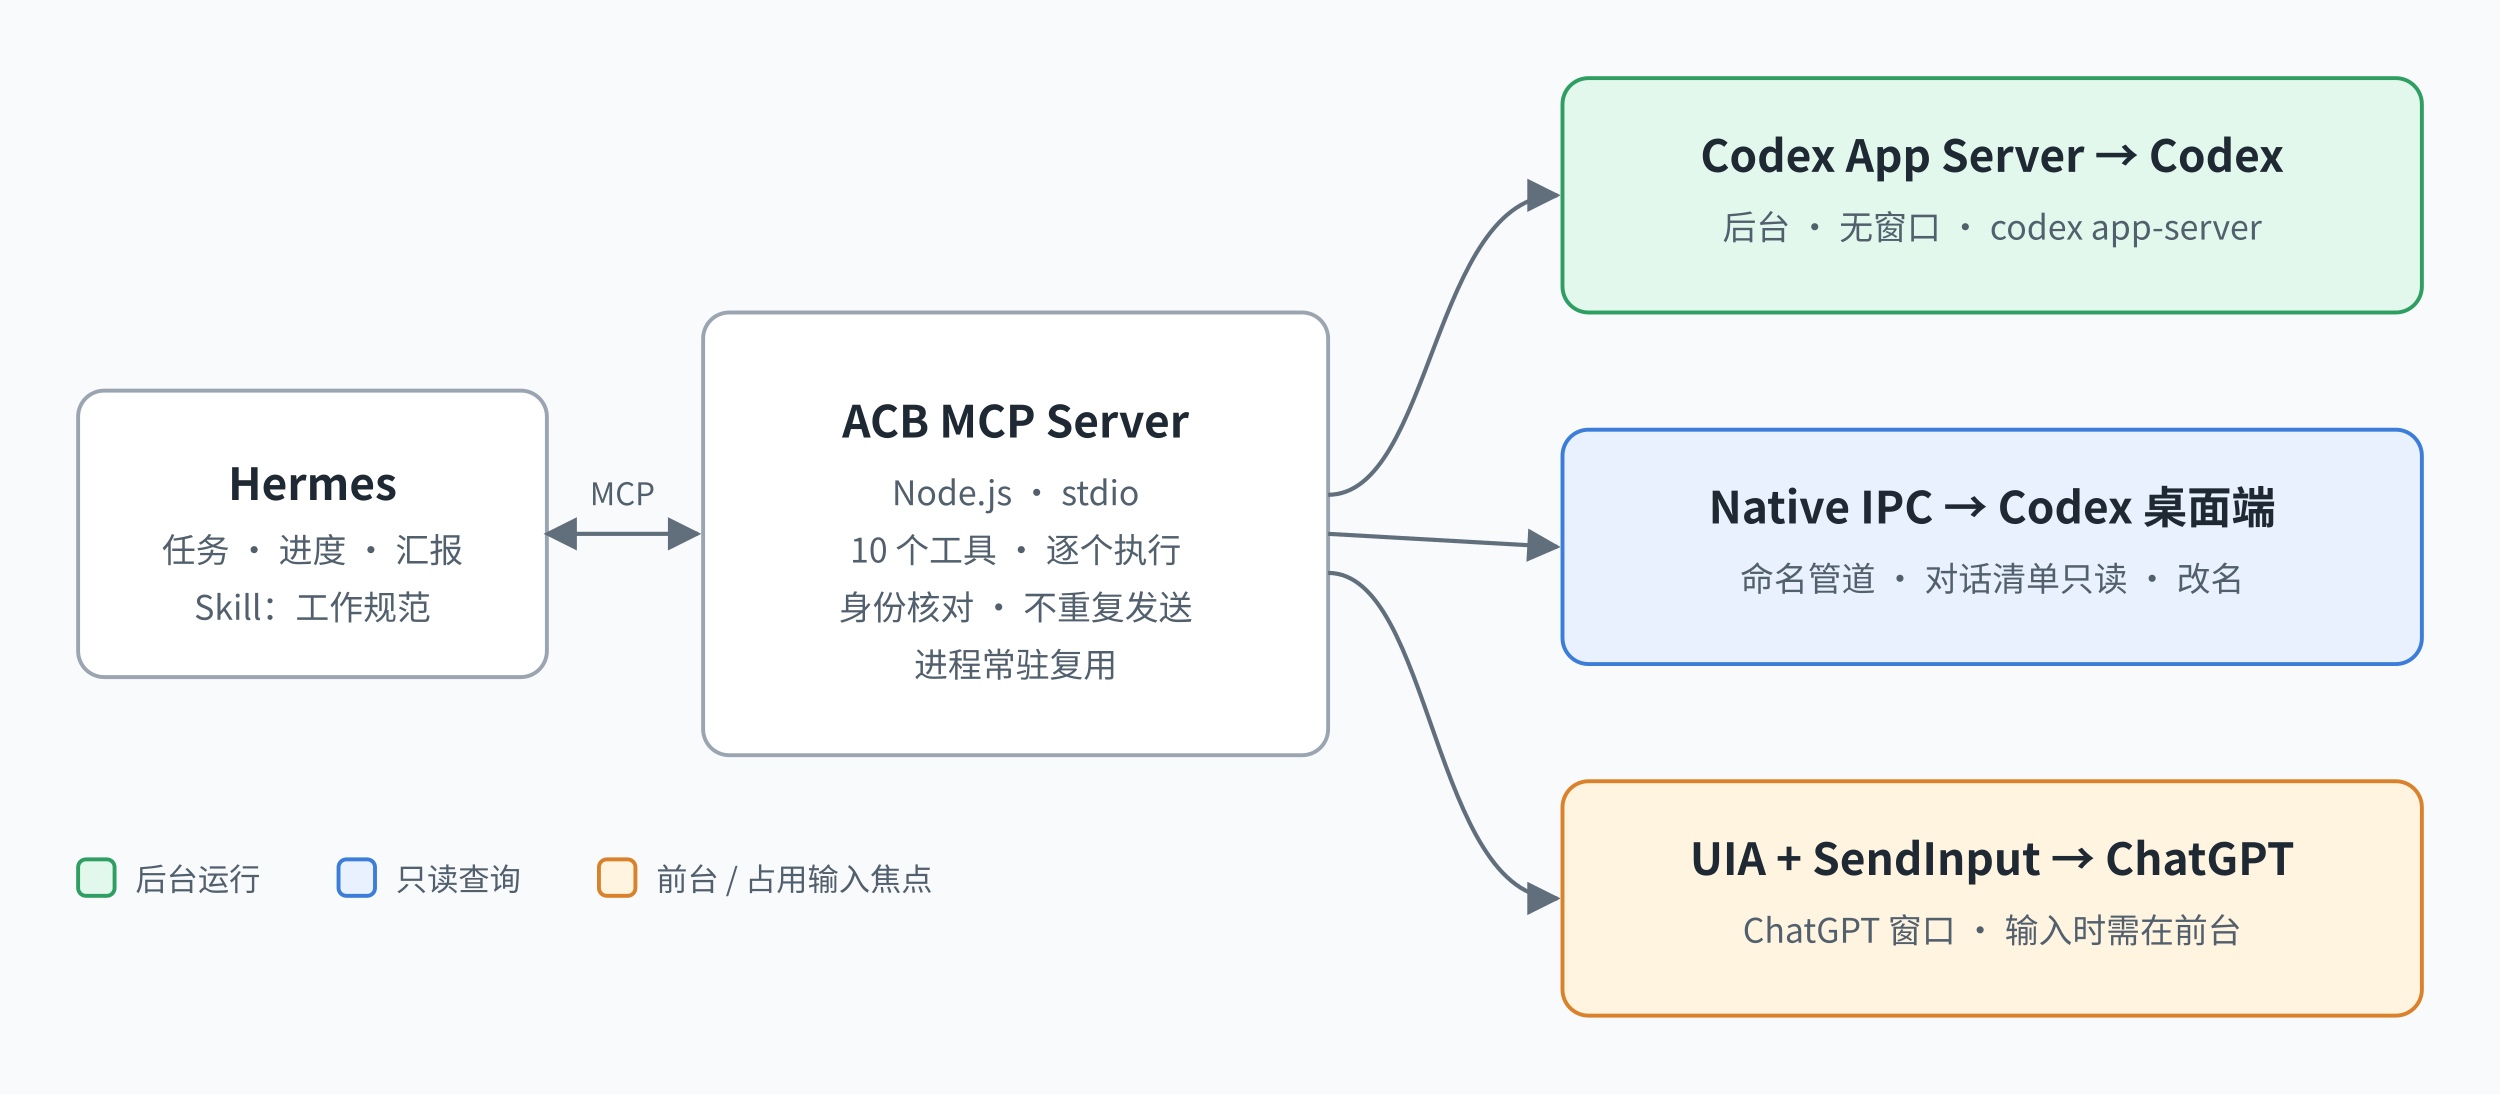
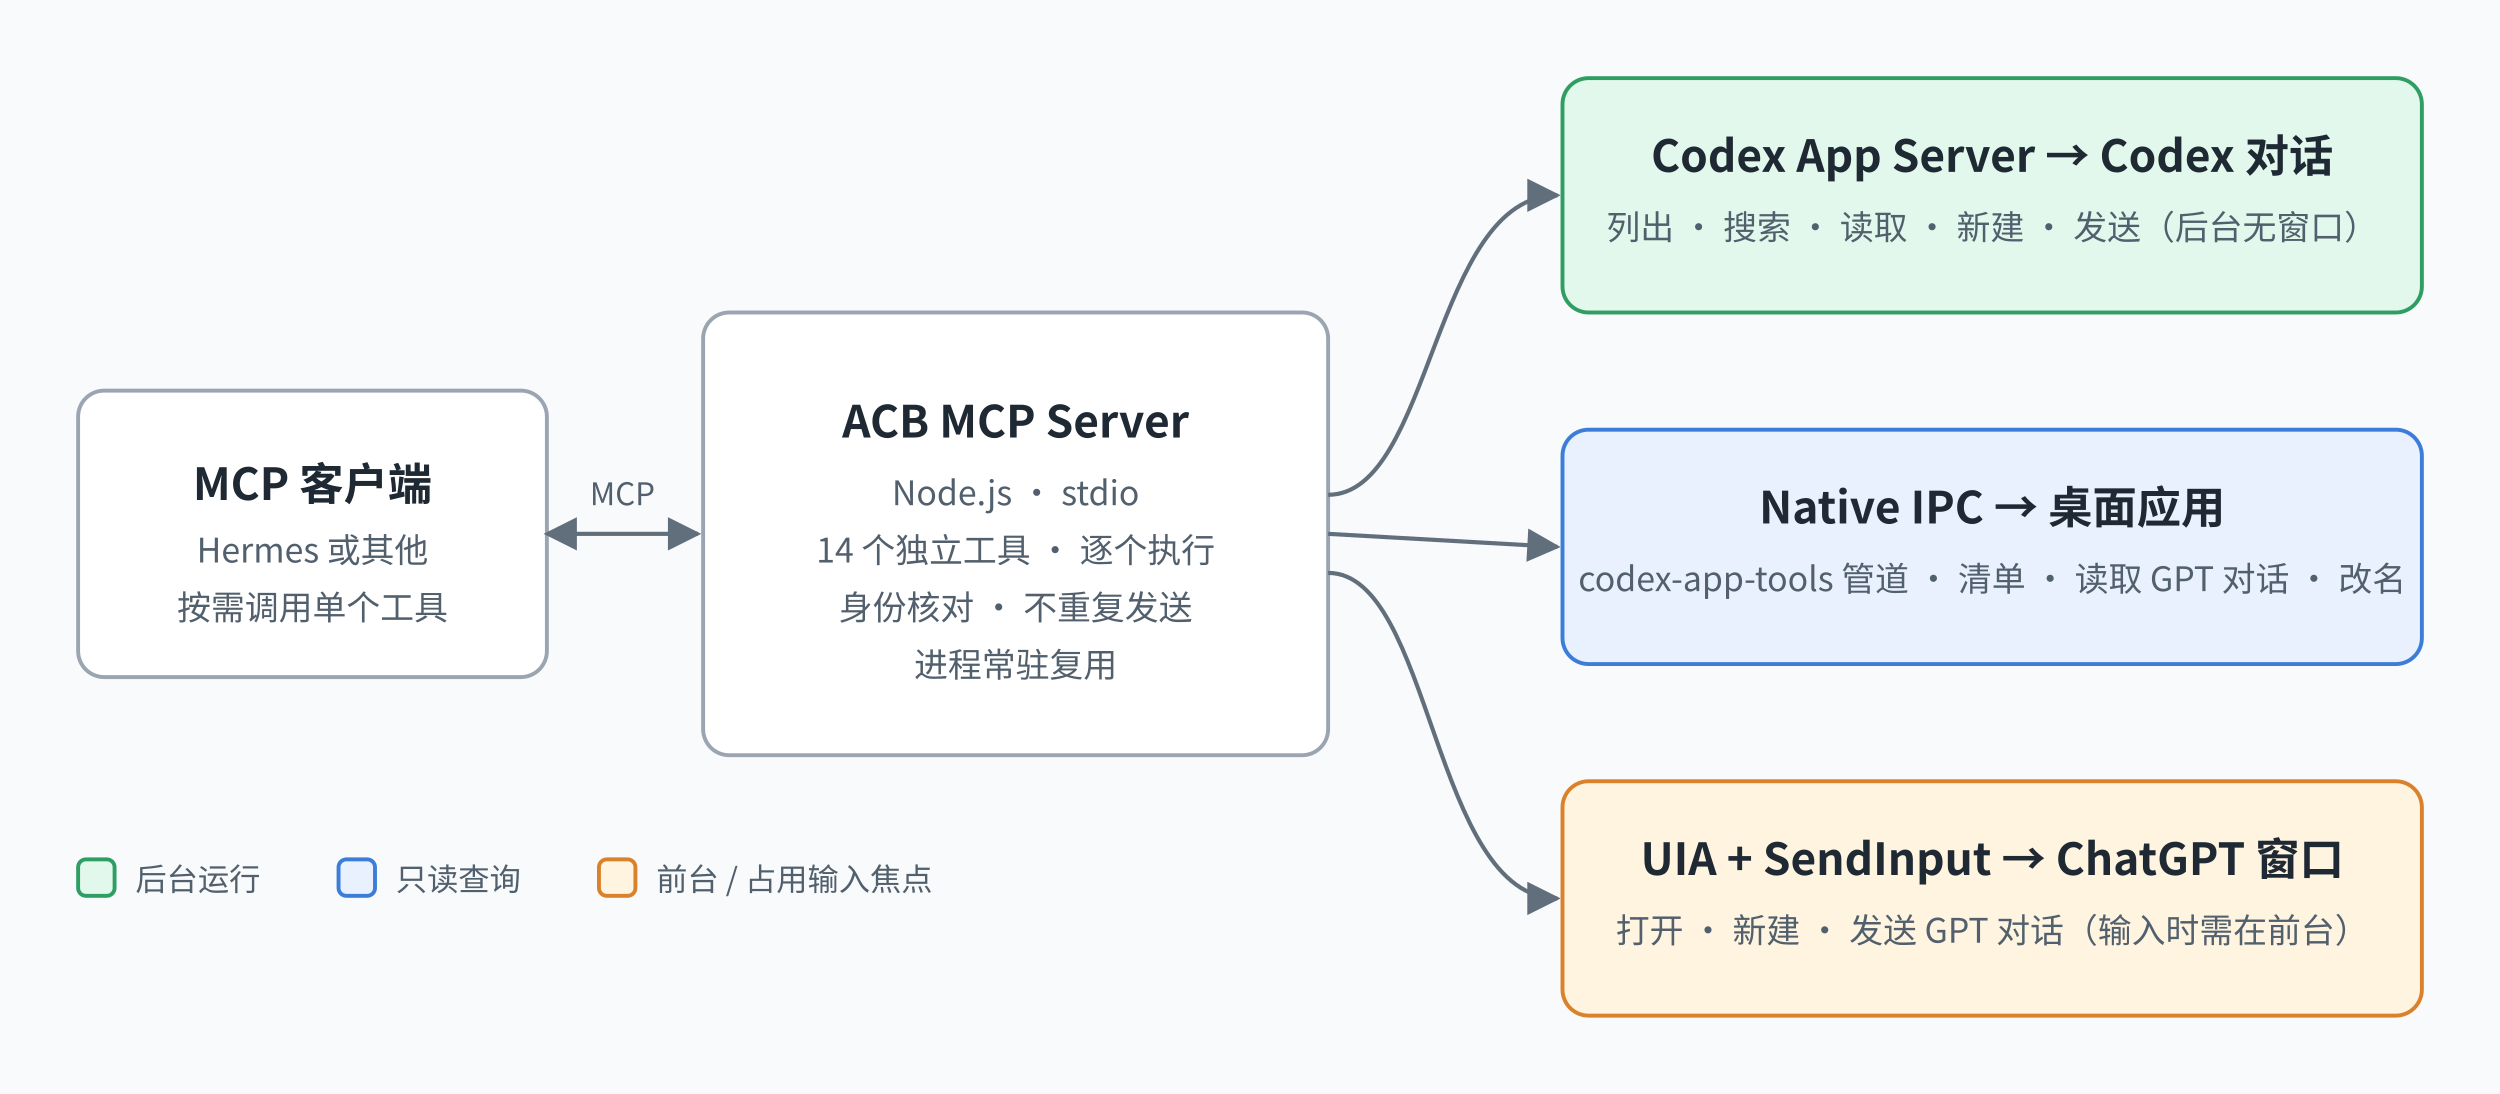
<svg xmlns="http://www.w3.org/2000/svg" width="960" height="420" viewBox="0 0 960 420" role="img" aria-labelledby="title desc">
  <style>
    text { font-family: 'Microsoft YaHei', 'PingFang SC', 'Noto Sans CJK SC', 'Noto Sans SC', 'Source Han Sans SC', 'Segoe UI', sans-serif; fill: #1f2933; }
    .h { font-size: 17px; font-weight: 600; }
    .s { font-size: 13px; fill: #52606d; }
    .l { font-size: 12px; fill: #52606d; }
    .box { fill: #ffffff; stroke: #9aa5b1; stroke-width: 1.5; }
    .bg { fill: #e3f8ec; stroke: #2f9e63; stroke-width: 1.5; }
    .ro { fill: #e8f1fd; stroke: #3b7dd8; stroke-width: 1.5; }
    .fg { fill: #fff4e0; stroke: #d9822b; stroke-width: 1.5; }
    .line { stroke: #616e7c; stroke-width: 1.6; fill: none; }
  </style>
  <defs>
    <marker id="arrow" viewBox="0 0 10 10" refX="9" refY="5" markerWidth="8" markerHeight="8" orient="auto-start-reverse">
      <path d="M0,0 L10,5 L0,10 z" fill="#616e7c" />
    </marker>
  </defs>
  <rect width="960" height="420" fill="#f8fafc" />
  <rect class="box" x="30" y="150" width="180" height="110" rx="10" />
-   <text class="h" x="120" y="192" text-anchor="middle">Hermes</text>
-   <text class="s" x="120" y="216" text-anchor="middle">任务 · 进度 · 汇报</text>
-   <text class="s" x="120" y="238" text-anchor="middle">Skill：工作规范</text>
+   <text class="h" x="120" y="192" text-anchor="middle">MCP 客户端</text>
+   <text class="s" x="120" y="216" text-anchor="middle">Hermes 或其他</text>
+   <text class="s" x="120" y="238" text-anchor="middle">按需调用单个工具</text>
  <path class="line" d="M210,205 L268,205" marker-end="url(#arrow)" marker-start="url(#arrow)" />
  <text class="l" x="239" y="194" text-anchor="middle">MCP</text>
  <rect class="box" x="270" y="120" width="240" height="170" rx="10" />
  <text class="h" x="390" y="168" text-anchor="middle">ACB MCP Server</text>
  <text class="s" x="390" y="194" text-anchor="middle">Node.js · stdio</text>
-   <text class="s" x="390" y="216" text-anchor="middle">10 个工具 · 逐个执行</text>
+   <text class="s" x="390" y="216" text-anchor="middle">14 个独立工具 · 逐个执行</text>
  <text class="s" x="390" y="238" text-anchor="middle">身份核对 · 不重复发送</text>
  <text class="s" x="390" y="260" text-anchor="middle">进程常驻复用</text>
  <path class="line" d="M510,190 C550,190 550,75 598,75" marker-end="url(#arrow)" />
  <path class="line" d="M510,205 L598,210" marker-end="url(#arrow)" />
  <path class="line" d="M510,220 C550,220 550,345 598,345" marker-end="url(#arrow)" />
  <rect class="bg" x="600" y="30" width="330" height="90" rx="10" />
-   <text class="h" x="765" y="66" text-anchor="middle">Codex App Server → Codex</text>
-   <text class="s" x="765" y="92" text-anchor="middle">后台 · 无窗口 · codex app-server</text>
+   <text class="h" x="765" y="66" text-anchor="middle">Codex App Server → Codex 对话</text>
+   <text class="s" x="765" y="92" text-anchor="middle">列出 · 搜索 · 读取 · 新建 · 发送（后台无窗口）</text>
  <rect class="ro" x="600" y="165" width="330" height="90" rx="10" />
-   <text class="h" x="765" y="201" text-anchor="middle">Native IPC → Codex 桌面端</text>
-   <text class="s" x="765" y="227" text-anchor="middle">命名管道 · 对话清单只读 · 改名</text>
+   <text class="h" x="765" y="201" text-anchor="middle">Native IPC → 桌面应用</text>
+   <text class="s" x="765" y="227" text-anchor="middle">codex-app-tools 管道 · 清单 · 读取 GPT 对话 · 改名</text>
  <rect class="fg" x="600" y="300" width="330" height="90" rx="10" />
-   <text class="h" x="765" y="336" text-anchor="middle">UIA + SendInput → ChatGPT</text>
-   <text class="s" x="765" y="362" text-anchor="middle">ChatGPT 窗口 · 输入时需在前台</text>
+   <text class="h" x="765" y="336" text-anchor="middle">UIA + SendInput → ChatGPT 窗口</text>
+   <text class="s" x="765" y="362" text-anchor="middle">打开 · 新建 · 发送 GPT 对话（输入时需在前台）</text>
  <rect class="bg" x="30" y="330" width="14" height="14" rx="3" />
  <text class="l" x="52" y="342">后台运行</text>
  <rect class="ro" x="130" y="330" width="14" height="14" rx="3" />
  <text class="l" x="152" y="342">只读查询</text>
  <rect class="fg" x="230" y="330" width="14" height="14" rx="3" />
  <text class="l" x="252" y="342">前台 / 占用输入焦点</text>
</svg>
